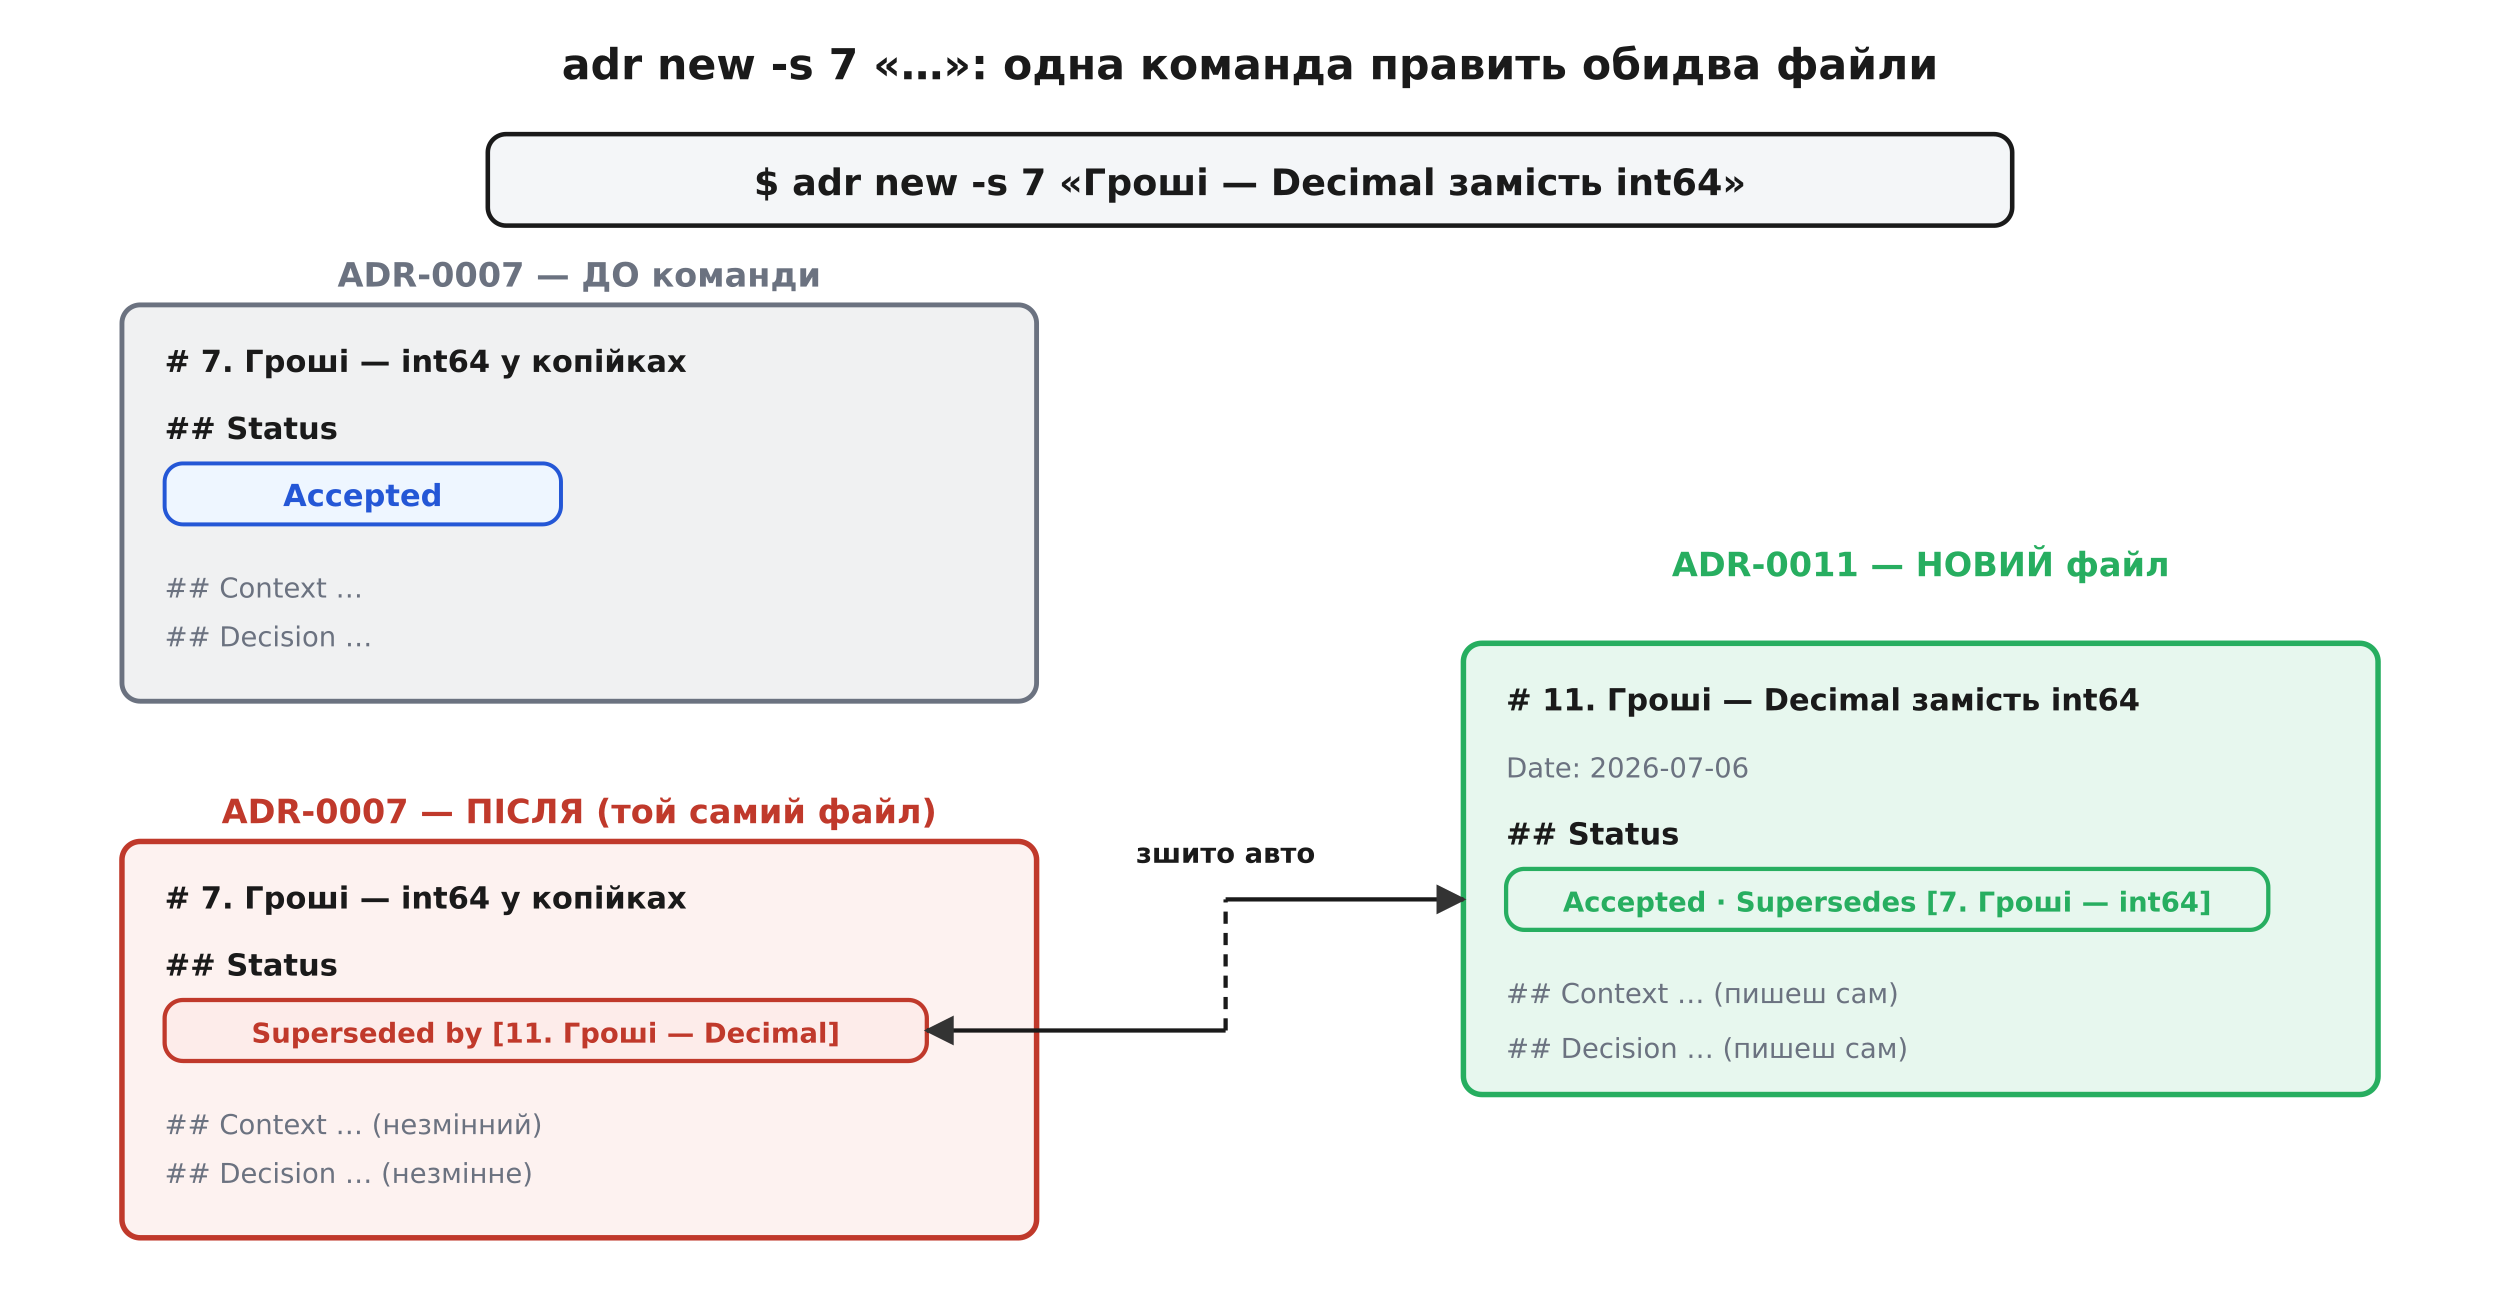
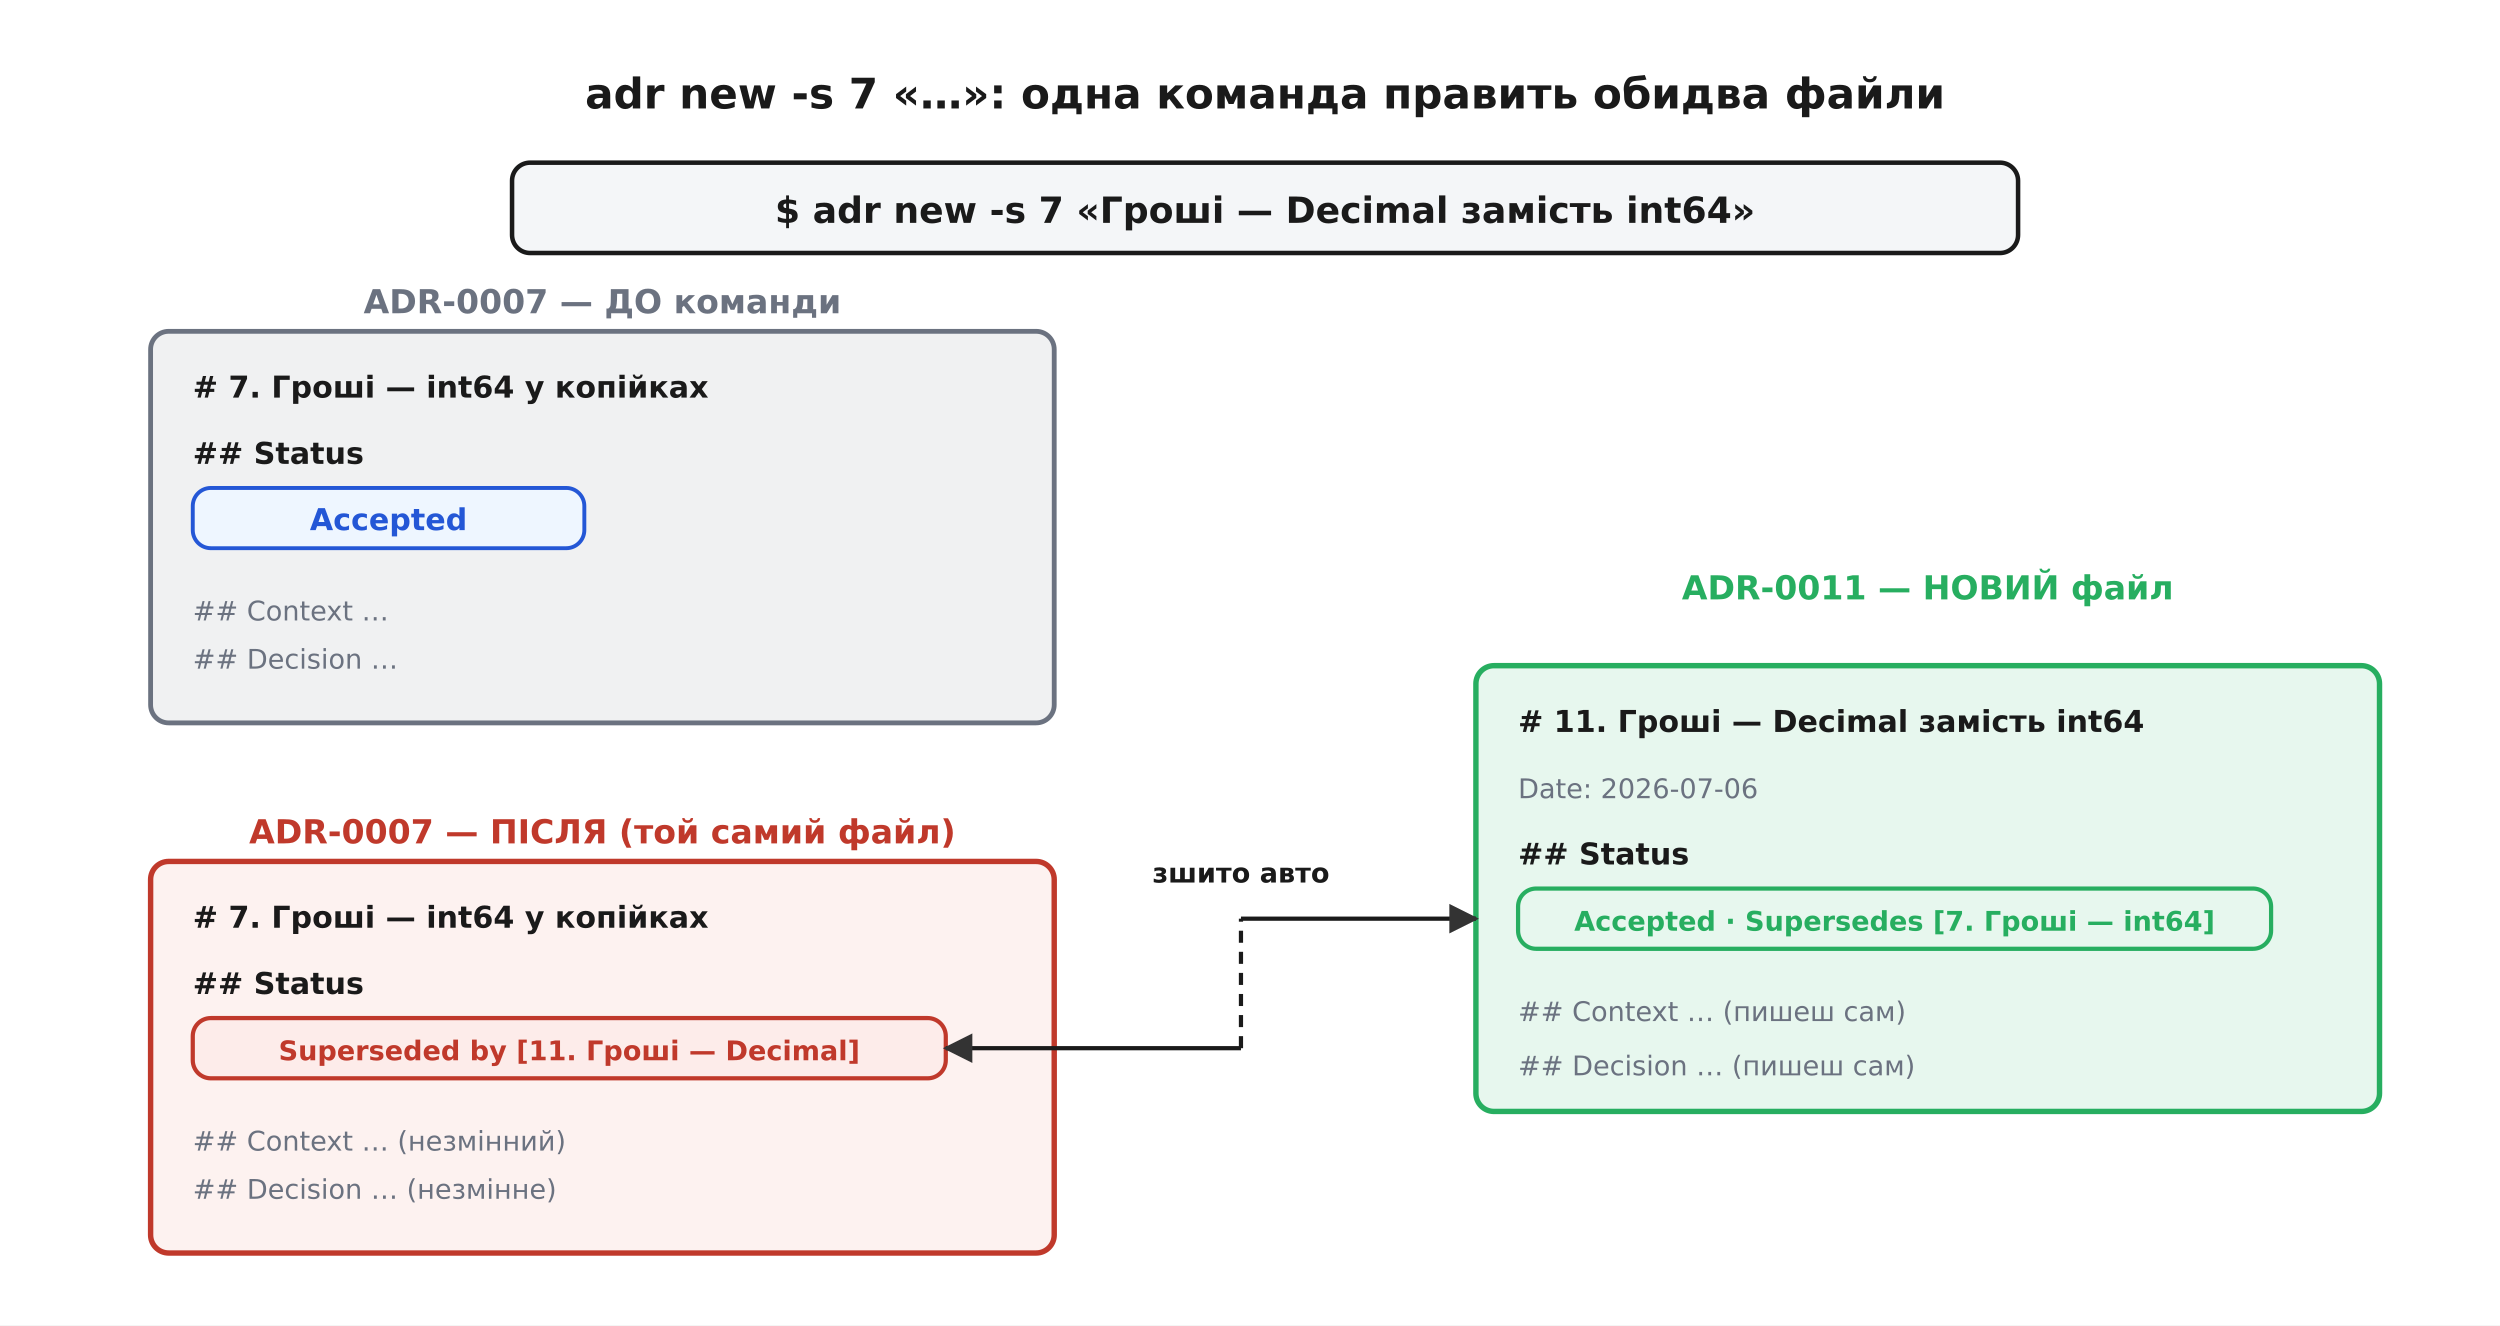
- <svg xmlns="http://www.w3.org/2000/svg" viewBox="0 0 820 430" font-family="'Segoe UI', 'DejaVu Sans', Arial, sans-serif">
-   <rect width="820" height="430" fill="#ffffff" />
+ <svg xmlns="http://www.w3.org/2000/svg" viewBox="-10 -10 830 440" font-family="'Segoe UI', 'DejaVu Sans', Arial, sans-serif">
+   <rect x="-10" y="-10" width="830" height="440" fill="#ffffff" />
  <defs>
    <marker id="arrow" viewBox="0 0 10 10" refX="9" refY="5" markerWidth="7" markerHeight="7" orient="auto-start-reverse">
      <path d="M0 0 L10 5 L0 10 z" fill="#333333" />
    </marker>
  </defs>
  <text x="410.0" y="26.0" font-family="'Segoe UI', 'DejaVu Sans', Arial, sans-serif" font-size="14" fill="#1a1a1a" text-anchor="middle" font-weight="700">adr new -s 7 «…»: одна команда править обидва файли</text>
  <rect x="160.0" y="44.0" width="500.0" height="30.0" rx="6" fill="#f4f6f8" stroke="#1a1a1a" stroke-width="1.5" />
  <text x="410.0" y="64.0" font-family="'Segoe UI', 'DejaVu Sans', Arial, sans-serif" font-size="12" fill="#1a1a1a" text-anchor="middle" font-weight="700">$ adr new -s 7 «Гроші — Decimal замість int64»</text>
  <text x="190.0" y="94.0" font-family="'Segoe UI', 'DejaVu Sans', Arial, sans-serif" font-size="11" fill="#6b7280" text-anchor="middle" font-weight="700">ADR-0007 — ДО команди</text>
  <rect x="40.0" y="100.0" width="300.0" height="130.0" rx="6" fill="#f0f1f2" stroke="#6b7280" stroke-width="1.6" />
  <text x="54.0" y="122.0" font-family="'Segoe UI', 'DejaVu Sans', Arial, sans-serif" font-size="10" fill="#1a1a1a" text-anchor="start" font-weight="700"># 7. Гроші — int64 у копійках</text>
  <text x="54.0" y="144.0" font-family="'Segoe UI', 'DejaVu Sans', Arial, sans-serif" font-size="10" fill="#1a1a1a" text-anchor="start" font-weight="700">## Status</text>
  <rect x="54.0" y="152.0" width="130.0" height="20.0" rx="6" fill="#eef6ff" stroke="#2457d6" stroke-width="1.3" />
  <text x="119.0" y="166.0" font-family="'Segoe UI', 'DejaVu Sans', Arial, sans-serif" font-size="10" fill="#2457d6" text-anchor="middle" font-weight="700">Accepted</text>
  <text x="54.0" y="196.0" font-family="'Segoe UI', 'DejaVu Sans', Arial, sans-serif" font-size="9" fill="#6b7280" text-anchor="start">## Context …</text>
  <text x="54.0" y="212.0" font-family="'Segoe UI', 'DejaVu Sans', Arial, sans-serif" font-size="9" fill="#6b7280" text-anchor="start">## Decision …</text>
  <text x="190.0" y="270.0" font-family="'Segoe UI', 'DejaVu Sans', Arial, sans-serif" font-size="11" fill="#c0392b" text-anchor="middle" font-weight="700">ADR-0007 — ПІСЛЯ (той самий файл)</text>
  <rect x="40.0" y="276.0" width="300.0" height="130.0" rx="6" fill="#fdf2f0" stroke="#c0392b" stroke-width="1.8" />
  <text x="54.0" y="298.0" font-family="'Segoe UI', 'DejaVu Sans', Arial, sans-serif" font-size="10" fill="#1a1a1a" text-anchor="start" font-weight="700"># 7. Гроші — int64 у копійках</text>
  <text x="54.0" y="320.0" font-family="'Segoe UI', 'DejaVu Sans', Arial, sans-serif" font-size="10" fill="#1a1a1a" text-anchor="start" font-weight="700">## Status</text>
  <rect x="54.0" y="328.0" width="250.0" height="20.0" rx="6" fill="#fdecea" stroke="#c0392b" stroke-width="1.4" />
  <text x="179.0" y="342.0" font-family="'Segoe UI', 'DejaVu Sans', Arial, sans-serif" font-size="9" fill="#c0392b" text-anchor="middle" font-weight="700">Superseded by [11. Гроші — Decimal]</text>
  <text x="54.0" y="372.0" font-family="'Segoe UI', 'DejaVu Sans', Arial, sans-serif" font-size="9" fill="#6b7280" text-anchor="start">## Context …  (незмінний)</text>
  <text x="54.0" y="388.0" font-family="'Segoe UI', 'DejaVu Sans', Arial, sans-serif" font-size="9" fill="#6b7280" text-anchor="start">## Decision … (незмінне)</text>
  <text x="630.0" y="189.0" font-family="'Segoe UI', 'DejaVu Sans', Arial, sans-serif" font-size="11" fill="#27ae60" text-anchor="middle" font-weight="700">ADR-0011 — НОВИЙ файл</text>
  <rect x="480.0" y="211.0" width="300.0" height="148.0" rx="6" fill="#e7f7ee" stroke="#27ae60" stroke-width="1.8" />
  <text x="494.0" y="233.0" font-family="'Segoe UI', 'DejaVu Sans', Arial, sans-serif" font-size="10" fill="#1a1a1a" text-anchor="start" font-weight="700"># 11. Гроші — Decimal замість int64</text>
  <text x="494.0" y="255.0" font-family="'Segoe UI', 'DejaVu Sans', Arial, sans-serif" font-size="9" fill="#6b7280" text-anchor="start">Date: 2026-07-06</text>
  <text x="494.0" y="277.0" font-family="'Segoe UI', 'DejaVu Sans', Arial, sans-serif" font-size="10" fill="#1a1a1a" text-anchor="start" font-weight="700">## Status</text>
  <rect x="494.0" y="285.0" width="250.0" height="20.0" rx="6" fill="#e7f7ee" stroke="#27ae60" stroke-width="1.4" />
  <text x="619.0" y="299.0" font-family="'Segoe UI', 'DejaVu Sans', Arial, sans-serif" font-size="9" fill="#27ae60" text-anchor="middle" font-weight="700">Accepted · Supersedes [7. Гроші — int64]</text>
  <text x="494.0" y="329.0" font-family="'Segoe UI', 'DejaVu Sans', Arial, sans-serif" font-size="9" fill="#6b7280" text-anchor="start">## Context …  (пишеш сам)</text>
  <text x="494.0" y="347.0" font-family="'Segoe UI', 'DejaVu Sans', Arial, sans-serif" font-size="9" fill="#6b7280" text-anchor="start">## Decision … (пишеш сам)</text>
  <line x1="402.0" y1="338.0" x2="304.0" y2="338.0" stroke="#1a1a1a" stroke-width="1.4" marker-end="url(#arrow)" />
  <line x1="402.0" y1="338.0" x2="402.0" y2="295.0" stroke="#1a1a1a" stroke-width="1.4" stroke-dasharray="4,3" />
  <line x1="402.0" y1="295.0" x2="480.0" y2="295.0" stroke="#1a1a1a" stroke-width="1.4" marker-end="url(#arrow)" />
  <text x="402.0" y="283.0" font-family="'Segoe UI', 'DejaVu Sans', Arial, sans-serif" font-size="9" fill="#1a1a1a" text-anchor="middle" font-weight="700">зшито авто</text>
</svg>
